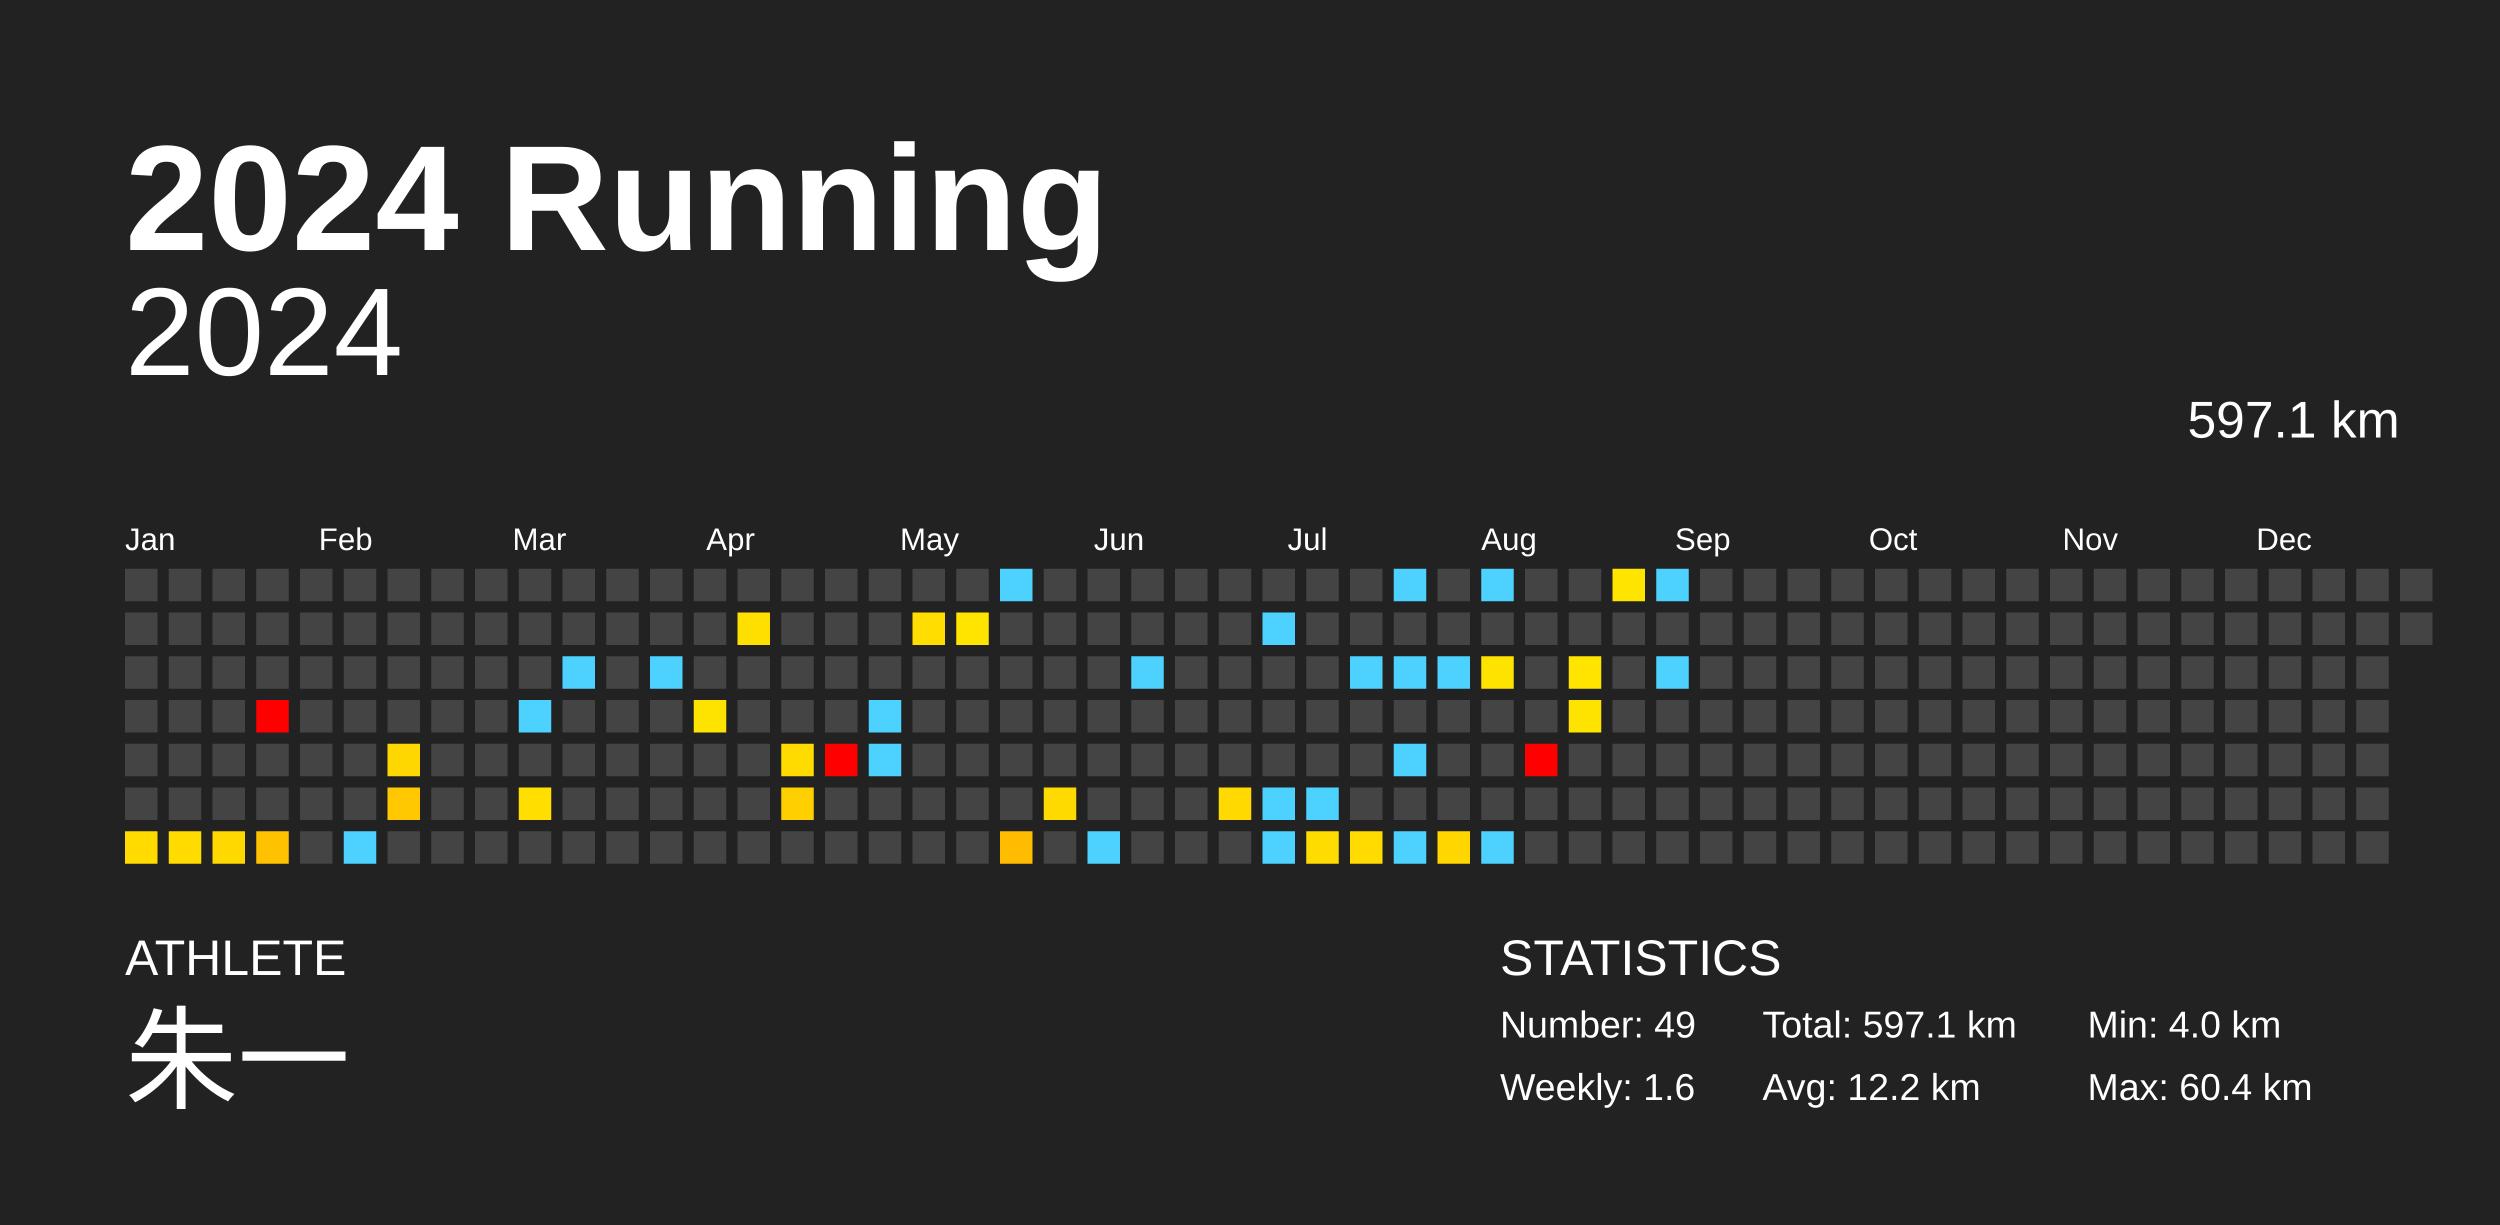
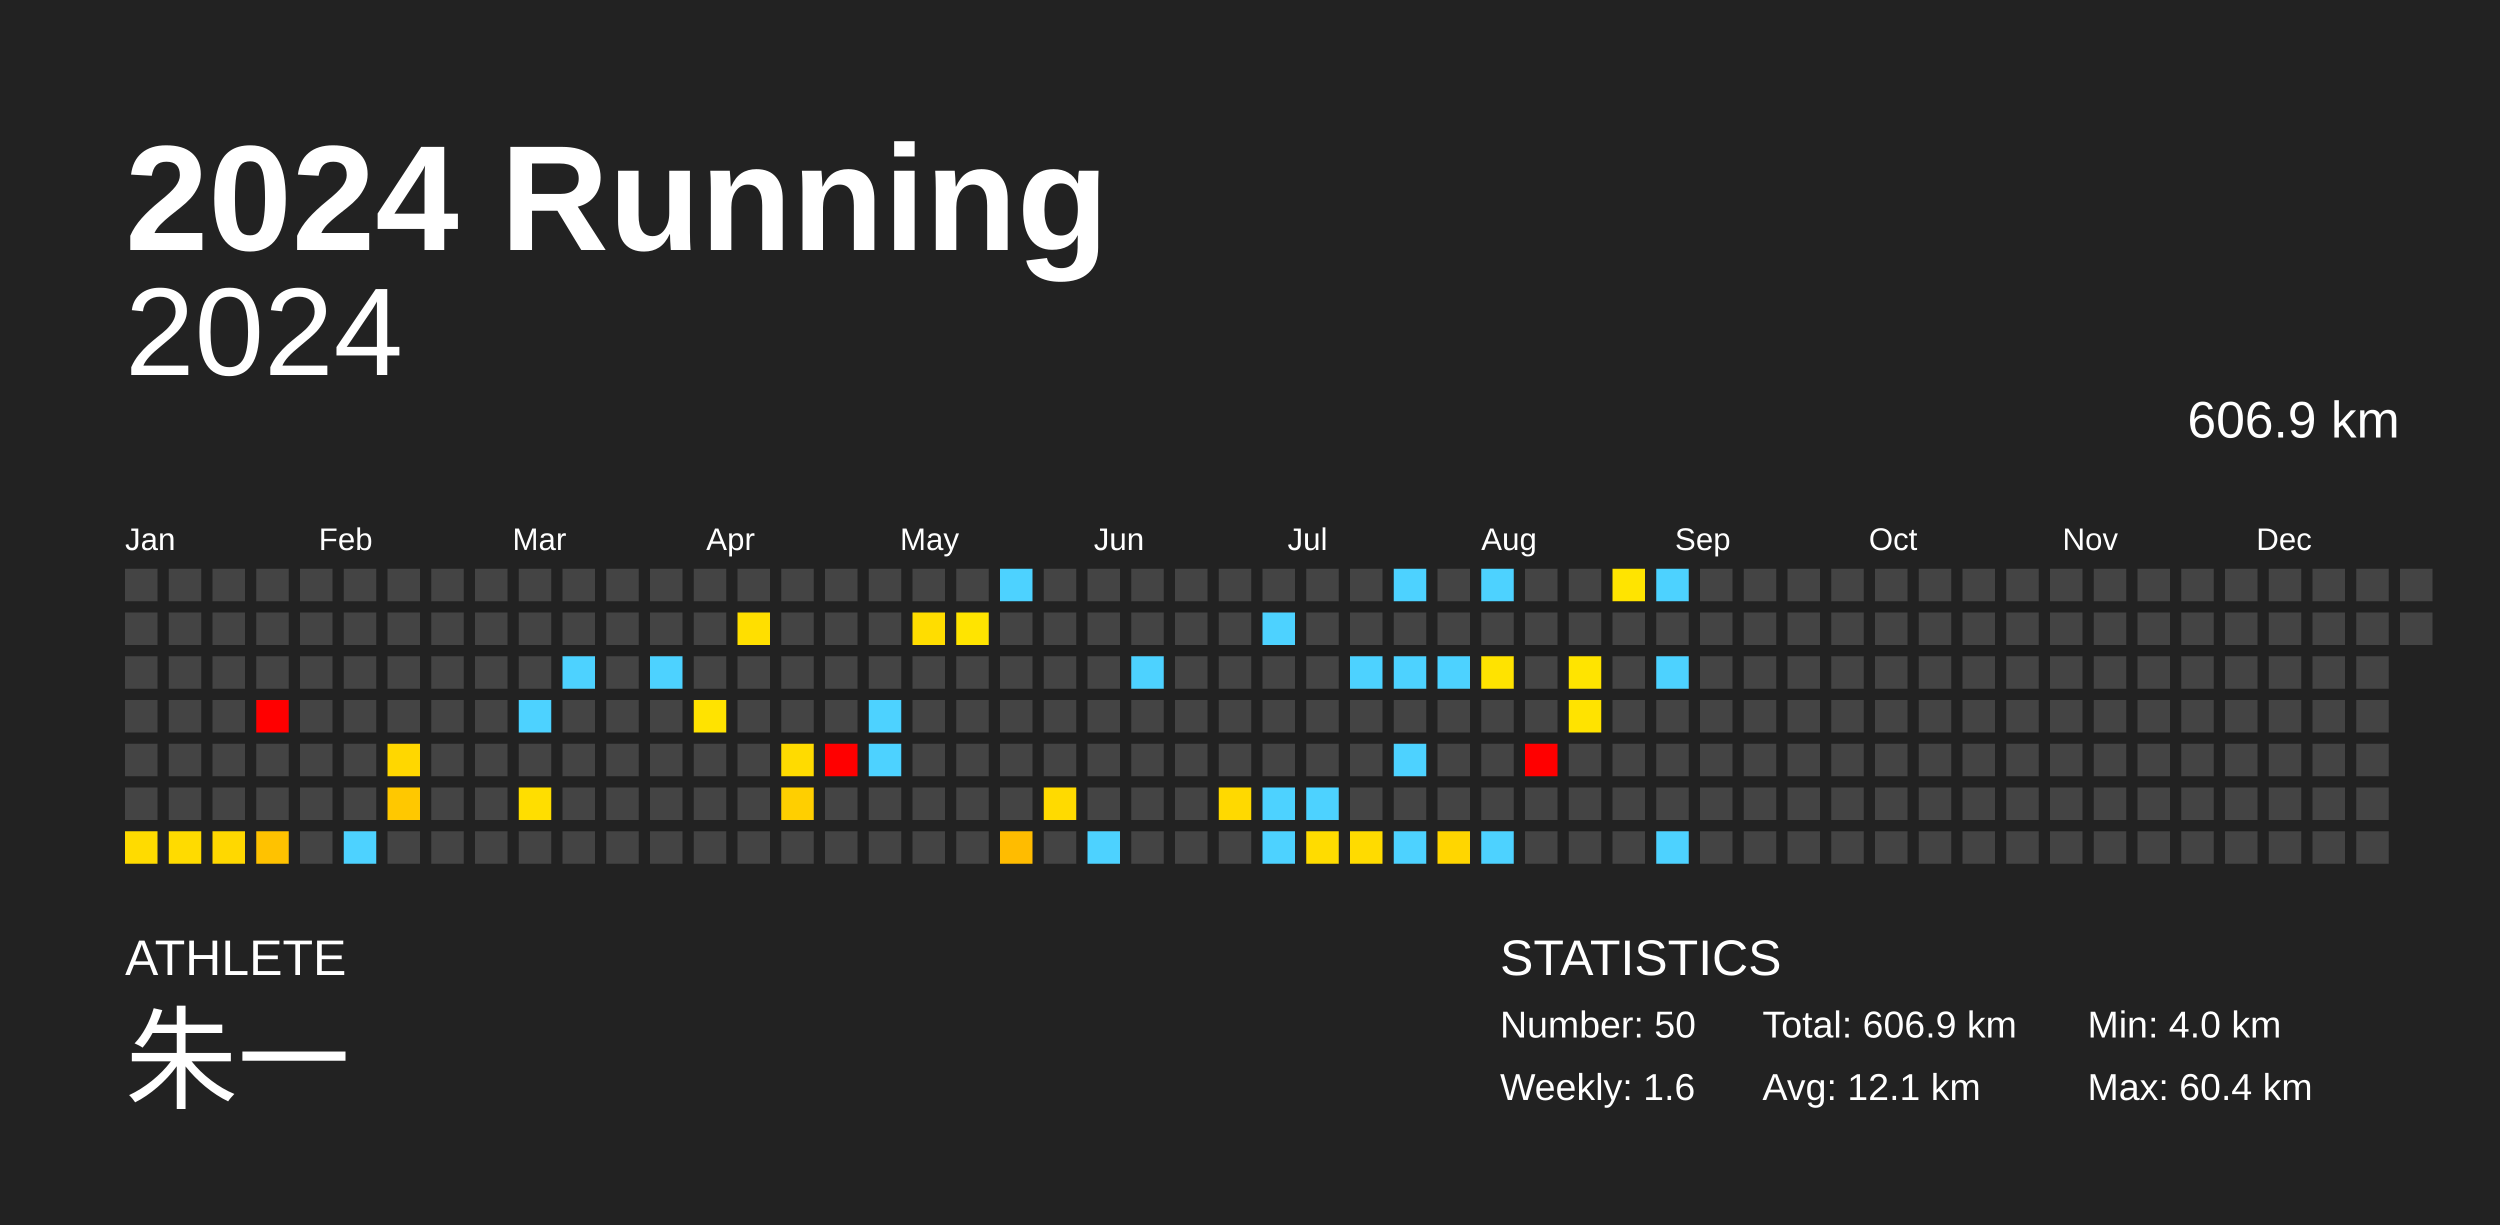
<svg xmlns="http://www.w3.org/2000/svg" baseProfile="full" height="98mm" version="1.1" viewBox="0,0,200,98" width="200mm">
  <defs />
  <rect fill="#222222" height="98" width="200" x="0" y="0" />
  <text fill="#FFFFFF" style="font-size:12px; font-family:Arial; font-weight:bold;" x="10" y="20">2024 Running</text>
  <text fill="#FFFFFF" style="font-size:4px; font-family:Arial" x="10" y="78">ATHLETE</text>
  <text fill="#FFFFFF" style="font-size:9px; font-family:Arial" x="10" y="88">朱一</text>
  <text fill="#FFFFFF" style="font-size:4px; font-family:Arial" x="120" y="78">STATISTICS</text>
-   <text fill="#FFFFFF" style="font-size:3px; font-family:Arial" x="120" y="83">Number: 49</text>
+   <text fill="#FFFFFF" style="font-size:3px; font-family:Arial" x="120" y="83">Number: 50</text>
  <text fill="#FFFFFF" style="font-size:3px; font-family:Arial" x="120" y="88">Weekly: 1.6</text>
-   <text fill="#FFFFFF" style="font-size:3px; font-family:Arial" x="141" y="83">Total: 597.1 km</text>
-   <text fill="#FFFFFF" style="font-size:3px; font-family:Arial" x="141" y="88">Avg: 12.2 km</text>
+   <text fill="#FFFFFF" style="font-size:3px; font-family:Arial" x="141" y="83">Total: 606.9 km</text>
+   <text fill="#FFFFFF" style="font-size:3px; font-family:Arial" x="141" y="88">Avg: 12.1 km</text>
  <text fill="#FFFFFF" style="font-size:3px; font-family:Arial" x="167" y="83">Min: 4.0 km</text>
  <text fill="#FFFFFF" style="font-size:3px; font-family:Arial" x="167" y="88">Max: 60.4 km</text>
  <text alignment-baseline="hanging" fill="#FFFFFF" style="font-size:10.0px; font-family:Arial;" x="10" y="30">2024</text>
-   <text alignment-baseline="hanging" fill="#FFFFFF" style="font-size:4.125px; font-family:Arial;" x="175" y="35">597.1 km</text>
+   <text alignment-baseline="hanging" fill="#FFFFFF" style="font-size:4.125px; font-family:Arial;" x="175" y="35">606.9 km</text>
  <text fill="#FFFFFF" style="font-size:2.5px; font-family:Arial" x="10.0" y="44">Jan</text>
  <text fill="#FFFFFF" style="font-size:2.5px; font-family:Arial" x="25.5" y="44">Feb</text>
  <text fill="#FFFFFF" style="font-size:2.5px; font-family:Arial" x="41.0" y="44">Mar</text>
  <text fill="#FFFFFF" style="font-size:2.5px; font-family:Arial" x="56.5" y="44">Apr</text>
  <text fill="#FFFFFF" style="font-size:2.5px; font-family:Arial" x="72.0" y="44">May</text>
  <text fill="#FFFFFF" style="font-size:2.5px; font-family:Arial" x="87.5" y="44">Jun</text>
  <text fill="#FFFFFF" style="font-size:2.5px; font-family:Arial" x="103.0" y="44">Jul</text>
  <text fill="#FFFFFF" style="font-size:2.5px; font-family:Arial" x="118.5" y="44">Aug</text>
  <text fill="#FFFFFF" style="font-size:2.5px; font-family:Arial" x="134.0" y="44">Sep</text>
  <text fill="#FFFFFF" style="font-size:2.5px; font-family:Arial" x="149.5" y="44">Oct</text>
  <text fill="#FFFFFF" style="font-size:2.5px; font-family:Arial" x="165.0" y="44">Nov</text>
  <text fill="#FFFFFF" style="font-size:2.5px; font-family:Arial" x="180.5" y="44">Dec</text>
  <rect fill="#444444" height="2.6" width="2.6" x="10.0" y="45.5" />
  <rect fill="#444444" height="2.6" width="2.6" x="10.0" y="49.0" />
  <rect fill="#444444" height="2.6" width="2.6" x="10.0" y="52.5" />
  <rect fill="#444444" height="2.6" width="2.6" x="10.0" y="56.0" />
  <rect fill="#444444" height="2.6" width="2.6" x="10.0" y="59.5" />
  <rect fill="#444444" height="2.6" width="2.6" x="10.0" y="63.0" />
  <rect fill="#ffdb00" height="2.6" width="2.6" x="10.0" y="66.5" />
  <rect fill="#444444" height="2.6" width="2.6" x="13.5" y="45.5" />
  <rect fill="#444444" height="2.6" width="2.6" x="13.5" y="49.0" />
  <rect fill="#444444" height="2.6" width="2.6" x="13.5" y="52.5" />
  <rect fill="#444444" height="2.6" width="2.6" x="13.5" y="56.0" />
  <rect fill="#444444" height="2.6" width="2.6" x="13.5" y="59.5" />
  <rect fill="#444444" height="2.6" width="2.6" x="13.5" y="63.0" />
  <rect fill="#ffdb00" height="2.6" width="2.6" x="13.5" y="66.5" />
  <rect fill="#444444" height="2.6" width="2.6" x="17.0" y="45.5" />
  <rect fill="#444444" height="2.6" width="2.6" x="17.0" y="49.0" />
  <rect fill="#444444" height="2.6" width="2.6" x="17.0" y="52.5" />
  <rect fill="#444444" height="2.6" width="2.6" x="17.0" y="56.0" />
  <rect fill="#444444" height="2.6" width="2.6" x="17.0" y="59.5" />
  <rect fill="#444444" height="2.6" width="2.6" x="17.0" y="63.0" />
  <rect fill="#ffd800" height="2.6" width="2.6" x="17.0" y="66.5" />
  <rect fill="#444444" height="2.6" width="2.6" x="20.5" y="45.5" />
  <rect fill="#444444" height="2.6" width="2.6" x="20.5" y="49.0" />
  <rect fill="#444444" height="2.6" width="2.6" x="20.5" y="52.5" />
  <rect fill="red" height="2.6" width="2.6" x="20.5" y="56.0" />
  <rect fill="#444444" height="2.6" width="2.6" x="20.5" y="59.5" />
  <rect fill="#444444" height="2.6" width="2.6" x="20.5" y="63.0" />
  <rect fill="#ffc200" height="2.6" width="2.6" x="20.5" y="66.5" />
  <rect fill="#444444" height="2.6" width="2.6" x="24.0" y="45.5" />
  <rect fill="#444444" height="2.6" width="2.6" x="24.0" y="49.0" />
  <rect fill="#444444" height="2.6" width="2.6" x="24.0" y="52.5" />
  <rect fill="#444444" height="2.6" width="2.6" x="24.0" y="56.0" />
  <rect fill="#444444" height="2.6" width="2.6" x="24.0" y="59.5" />
  <rect fill="#444444" height="2.6" width="2.6" x="24.0" y="63.0" />
  <rect fill="#444444" height="2.6" width="2.6" x="24.0" y="66.5" />
  <rect fill="#444444" height="2.6" width="2.6" x="27.5" y="45.5" />
  <rect fill="#444444" height="2.6" width="2.6" x="27.5" y="49.0" />
  <rect fill="#444444" height="2.6" width="2.6" x="27.5" y="52.5" />
  <rect fill="#444444" height="2.6" width="2.6" x="27.5" y="56.0" />
  <rect fill="#444444" height="2.6" width="2.6" x="27.5" y="59.5" />
  <rect fill="#444444" height="2.6" width="2.6" x="27.5" y="63.0" />
  <rect fill="#4dd2ff" height="2.6" width="2.6" x="27.5" y="66.5" />
  <rect fill="#444444" height="2.6" width="2.6" x="31.0" y="45.5" />
  <rect fill="#444444" height="2.6" width="2.6" x="31.0" y="49.0" />
  <rect fill="#444444" height="2.6" width="2.6" x="31.0" y="52.5" />
  <rect fill="#444444" height="2.6" width="2.6" x="31.0" y="56.0" />
  <rect fill="#ffd700" height="2.6" width="2.6" x="31.0" y="59.5" />
  <rect fill="#ffc800" height="2.6" width="2.6" x="31.0" y="63.0" />
  <rect fill="#444444" height="2.6" width="2.6" x="31.0" y="66.5" />
  <rect fill="#444444" height="2.6" width="2.6" x="34.5" y="45.5" />
  <rect fill="#444444" height="2.6" width="2.6" x="34.5" y="49.0" />
  <rect fill="#444444" height="2.6" width="2.6" x="34.5" y="52.5" />
  <rect fill="#444444" height="2.6" width="2.6" x="34.5" y="56.0" />
  <rect fill="#444444" height="2.6" width="2.6" x="34.5" y="59.5" />
  <rect fill="#444444" height="2.6" width="2.6" x="34.5" y="63.0" />
  <rect fill="#444444" height="2.6" width="2.6" x="34.5" y="66.5" />
  <rect fill="#444444" height="2.6" width="2.6" x="38.0" y="45.5" />
  <rect fill="#444444" height="2.6" width="2.6" x="38.0" y="49.0" />
  <rect fill="#444444" height="2.6" width="2.6" x="38.0" y="52.5" />
  <rect fill="#444444" height="2.6" width="2.6" x="38.0" y="56.0" />
  <rect fill="#444444" height="2.6" width="2.6" x="38.0" y="59.5" />
  <rect fill="#444444" height="2.6" width="2.6" x="38.0" y="63.0" />
  <rect fill="#444444" height="2.6" width="2.6" x="38.0" y="66.5" />
  <rect fill="#444444" height="2.6" width="2.6" x="41.5" y="45.5" />
  <rect fill="#444444" height="2.6" width="2.6" x="41.5" y="49.0" />
  <rect fill="#444444" height="2.6" width="2.6" x="41.5" y="52.5" />
  <rect fill="#4dd2ff" height="2.6" width="2.6" x="41.5" y="56.0" />
  <rect fill="#444444" height="2.6" width="2.6" x="41.5" y="59.5" />
  <rect fill="#ffde00" height="2.6" width="2.6" x="41.5" y="63.0" />
  <rect fill="#444444" height="2.6" width="2.6" x="41.5" y="66.5" />
  <rect fill="#444444" height="2.6" width="2.6" x="45.0" y="45.5" />
  <rect fill="#444444" height="2.6" width="2.6" x="45.0" y="49.0" />
  <rect fill="#4dd2ff" height="2.6" width="2.6" x="45.0" y="52.5" />
  <rect fill="#444444" height="2.6" width="2.6" x="45.0" y="56.0" />
  <rect fill="#444444" height="2.6" width="2.6" x="45.0" y="59.5" />
  <rect fill="#444444" height="2.6" width="2.6" x="45.0" y="63.0" />
  <rect fill="#444444" height="2.6" width="2.6" x="45.0" y="66.5" />
  <rect fill="#444444" height="2.6" width="2.6" x="48.5" y="45.5" />
  <rect fill="#444444" height="2.6" width="2.6" x="48.5" y="49.0" />
  <rect fill="#444444" height="2.6" width="2.6" x="48.5" y="52.5" />
  <rect fill="#444444" height="2.6" width="2.6" x="48.5" y="56.0" />
  <rect fill="#444444" height="2.6" width="2.6" x="48.5" y="59.5" />
  <rect fill="#444444" height="2.6" width="2.6" x="48.5" y="63.0" />
  <rect fill="#444444" height="2.6" width="2.6" x="48.5" y="66.5" />
  <rect fill="#444444" height="2.6" width="2.6" x="52.0" y="45.5" />
  <rect fill="#444444" height="2.6" width="2.6" x="52.0" y="49.0" />
  <rect fill="#4dd2ff" height="2.6" width="2.6" x="52.0" y="52.5" />
  <rect fill="#444444" height="2.6" width="2.6" x="52.0" y="56.0" />
  <rect fill="#444444" height="2.6" width="2.6" x="52.0" y="59.5" />
  <rect fill="#444444" height="2.6" width="2.6" x="52.0" y="63.0" />
  <rect fill="#444444" height="2.6" width="2.6" x="52.0" y="66.5" />
  <rect fill="#444444" height="2.6" width="2.6" x="55.5" y="45.5" />
  <rect fill="#444444" height="2.6" width="2.6" x="55.5" y="49.0" />
  <rect fill="#444444" height="2.6" width="2.6" x="55.5" y="52.5" />
  <rect fill="#ffe300" height="2.6" width="2.6" x="55.5" y="56.0" />
  <rect fill="#444444" height="2.6" width="2.6" x="55.5" y="59.5" />
  <rect fill="#444444" height="2.6" width="2.6" x="55.5" y="63.0" />
  <rect fill="#444444" height="2.6" width="2.6" x="55.5" y="66.5" />
  <rect fill="#444444" height="2.6" width="2.6" x="59.0" y="45.5" />
  <rect fill="#ffdf00" height="2.6" width="2.6" x="59.0" y="49.0" />
  <rect fill="#444444" height="2.6" width="2.6" x="59.0" y="52.5" />
  <rect fill="#444444" height="2.6" width="2.6" x="59.0" y="56.0" />
  <rect fill="#444444" height="2.6" width="2.6" x="59.0" y="59.5" />
  <rect fill="#444444" height="2.6" width="2.6" x="59.0" y="63.0" />
  <rect fill="#444444" height="2.6" width="2.6" x="59.0" y="66.5" />
  <rect fill="#444444" height="2.6" width="2.6" x="62.5" y="45.5" />
  <rect fill="#444444" height="2.6" width="2.6" x="62.5" y="49.0" />
  <rect fill="#444444" height="2.6" width="2.6" x="62.5" y="52.5" />
  <rect fill="#444444" height="2.6" width="2.6" x="62.5" y="56.0" />
  <rect fill="#ffdb00" height="2.6" width="2.6" x="62.5" y="59.5" />
  <rect fill="#ffcf00" height="2.6" width="2.6" x="62.5" y="63.0" />
  <rect fill="#444444" height="2.6" width="2.6" x="62.5" y="66.5" />
  <rect fill="#444444" height="2.6" width="2.6" x="66.0" y="45.5" />
  <rect fill="#444444" height="2.6" width="2.6" x="66.0" y="49.0" />
  <rect fill="#444444" height="2.6" width="2.6" x="66.0" y="52.5" />
  <rect fill="#444444" height="2.6" width="2.6" x="66.0" y="56.0" />
  <rect fill="red" height="2.6" width="2.6" x="66.0" y="59.5" />
  <rect fill="#444444" height="2.6" width="2.6" x="66.0" y="63.0" />
  <rect fill="#444444" height="2.6" width="2.6" x="66.0" y="66.5" />
  <rect fill="#444444" height="2.6" width="2.6" x="69.5" y="45.5" />
  <rect fill="#444444" height="2.6" width="2.6" x="69.5" y="49.0" />
  <rect fill="#444444" height="2.6" width="2.6" x="69.5" y="52.5" />
  <rect fill="#4dd2ff" height="2.6" width="2.6" x="69.5" y="56.0" />
  <rect fill="#4dd2ff" height="2.6" width="2.6" x="69.5" y="59.5" />
  <rect fill="#444444" height="2.6" width="2.6" x="69.5" y="63.0" />
  <rect fill="#444444" height="2.6" width="2.6" x="69.5" y="66.5" />
  <rect fill="#444444" height="2.6" width="2.6" x="73.0" y="45.5" />
  <rect fill="#ffdd00" height="2.6" width="2.6" x="73.0" y="49.0" />
  <rect fill="#444444" height="2.6" width="2.6" x="73.0" y="52.5" />
  <rect fill="#444444" height="2.6" width="2.6" x="73.0" y="56.0" />
  <rect fill="#444444" height="2.6" width="2.6" x="73.0" y="59.5" />
  <rect fill="#444444" height="2.6" width="2.6" x="73.0" y="63.0" />
  <rect fill="#444444" height="2.6" width="2.6" x="73.0" y="66.5" />
  <rect fill="#444444" height="2.6" width="2.6" x="76.5" y="45.5" />
  <rect fill="#ffe400" height="2.6" width="2.6" x="76.5" y="49.0" />
  <rect fill="#444444" height="2.6" width="2.6" x="76.5" y="52.5" />
  <rect fill="#444444" height="2.6" width="2.6" x="76.5" y="56.0" />
  <rect fill="#444444" height="2.6" width="2.6" x="76.5" y="59.5" />
  <rect fill="#444444" height="2.6" width="2.6" x="76.5" y="63.0" />
  <rect fill="#444444" height="2.6" width="2.6" x="76.5" y="66.5" />
  <rect fill="#4dd2ff" height="2.6" width="2.6" x="80.0" y="45.5" />
  <rect fill="#444444" height="2.6" width="2.6" x="80.0" y="49.0" />
  <rect fill="#444444" height="2.6" width="2.6" x="80.0" y="52.5" />
  <rect fill="#444444" height="2.6" width="2.6" x="80.0" y="56.0" />
  <rect fill="#444444" height="2.6" width="2.6" x="80.0" y="59.5" />
  <rect fill="#444444" height="2.6" width="2.6" x="80.0" y="63.0" />
  <rect fill="#ffbc00" height="2.6" width="2.6" x="80.0" y="66.5" />
  <rect fill="#444444" height="2.6" width="2.6" x="83.5" y="45.5" />
  <rect fill="#444444" height="2.6" width="2.6" x="83.5" y="49.0" />
  <rect fill="#444444" height="2.6" width="2.6" x="83.5" y="52.5" />
  <rect fill="#444444" height="2.6" width="2.6" x="83.5" y="56.0" />
  <rect fill="#444444" height="2.6" width="2.6" x="83.5" y="59.5" />
  <rect fill="#ffda00" height="2.6" width="2.6" x="83.5" y="63.0" />
  <rect fill="#444444" height="2.6" width="2.6" x="83.5" y="66.5" />
  <rect fill="#444444" height="2.6" width="2.6" x="87.0" y="45.5" />
  <rect fill="#444444" height="2.6" width="2.6" x="87.0" y="49.0" />
  <rect fill="#444444" height="2.6" width="2.6" x="87.0" y="52.5" />
  <rect fill="#444444" height="2.6" width="2.6" x="87.0" y="56.0" />
  <rect fill="#444444" height="2.6" width="2.6" x="87.0" y="59.5" />
  <rect fill="#444444" height="2.6" width="2.6" x="87.0" y="63.0" />
  <rect fill="#4dd2ff" height="2.6" width="2.6" x="87.0" y="66.5" />
  <rect fill="#444444" height="2.6" width="2.6" x="90.5" y="45.5" />
  <rect fill="#444444" height="2.6" width="2.6" x="90.5" y="49.0" />
  <rect fill="#4dd2ff" height="2.6" width="2.6" x="90.5" y="52.5" />
  <rect fill="#444444" height="2.6" width="2.6" x="90.5" y="56.0" />
  <rect fill="#444444" height="2.6" width="2.6" x="90.5" y="59.5" />
  <rect fill="#444444" height="2.6" width="2.6" x="90.5" y="63.0" />
  <rect fill="#444444" height="2.6" width="2.6" x="90.5" y="66.5" />
  <rect fill="#444444" height="2.6" width="2.6" x="94.0" y="45.5" />
  <rect fill="#444444" height="2.6" width="2.6" x="94.0" y="49.0" />
  <rect fill="#444444" height="2.6" width="2.6" x="94.0" y="52.5" />
  <rect fill="#444444" height="2.6" width="2.6" x="94.0" y="56.0" />
  <rect fill="#444444" height="2.6" width="2.6" x="94.0" y="59.5" />
  <rect fill="#444444" height="2.6" width="2.6" x="94.0" y="63.0" />
  <rect fill="#444444" height="2.6" width="2.6" x="94.0" y="66.5" />
  <rect fill="#444444" height="2.6" width="2.6" x="97.5" y="45.5" />
  <rect fill="#444444" height="2.6" width="2.6" x="97.5" y="49.0" />
  <rect fill="#444444" height="2.6" width="2.6" x="97.5" y="52.5" />
  <rect fill="#444444" height="2.6" width="2.6" x="97.5" y="56.0" />
  <rect fill="#444444" height="2.6" width="2.6" x="97.5" y="59.5" />
  <rect fill="#ffd900" height="2.6" width="2.6" x="97.5" y="63.0" />
  <rect fill="#444444" height="2.6" width="2.6" x="97.5" y="66.5" />
  <rect fill="#444444" height="2.6" width="2.6" x="101.0" y="45.5" />
  <rect fill="#4dd2ff" height="2.6" width="2.6" x="101.0" y="49.0" />
  <rect fill="#444444" height="2.6" width="2.6" x="101.0" y="52.5" />
  <rect fill="#444444" height="2.6" width="2.6" x="101.0" y="56.0" />
  <rect fill="#444444" height="2.6" width="2.6" x="101.0" y="59.5" />
  <rect fill="#4dd2ff" height="2.6" width="2.6" x="101.0" y="63.0" />
  <rect fill="#4dd2ff" height="2.6" width="2.6" x="101.0" y="66.5" />
  <rect fill="#444444" height="2.6" width="2.6" x="104.5" y="45.5" />
  <rect fill="#444444" height="2.6" width="2.6" x="104.5" y="49.0" />
  <rect fill="#444444" height="2.6" width="2.6" x="104.5" y="52.5" />
  <rect fill="#444444" height="2.6" width="2.6" x="104.5" y="56.0" />
  <rect fill="#444444" height="2.6" width="2.6" x="104.5" y="59.5" />
  <rect fill="#4dd2ff" height="2.6" width="2.6" x="104.5" y="63.0" />
  <rect fill="#ffdc00" height="2.6" width="2.6" x="104.5" y="66.5" />
  <rect fill="#444444" height="2.6" width="2.6" x="108.0" y="45.5" />
  <rect fill="#444444" height="2.6" width="2.6" x="108.0" y="49.0" />
  <rect fill="#4dd2ff" height="2.6" width="2.6" x="108.0" y="52.5" />
  <rect fill="#444444" height="2.6" width="2.6" x="108.0" y="56.0" />
  <rect fill="#444444" height="2.6" width="2.6" x="108.0" y="59.5" />
  <rect fill="#444444" height="2.6" width="2.6" x="108.0" y="63.0" />
  <rect fill="#ffdb00" height="2.6" width="2.6" x="108.0" y="66.5" />
  <rect fill="#4dd2ff" height="2.6" width="2.6" x="111.5" y="45.5" />
  <rect fill="#444444" height="2.6" width="2.6" x="111.5" y="49.0" />
  <rect fill="#4dd2ff" height="2.6" width="2.6" x="111.5" y="52.5" />
  <rect fill="#444444" height="2.6" width="2.6" x="111.5" y="56.0" />
  <rect fill="#4dd2ff" height="2.6" width="2.6" x="111.5" y="59.5" />
  <rect fill="#444444" height="2.6" width="2.6" x="111.5" y="63.0" />
  <rect fill="#4dd2ff" height="2.6" width="2.6" x="111.5" y="66.5" />
  <rect fill="#444444" height="2.6" width="2.6" x="115.0" y="45.5" />
  <rect fill="#444444" height="2.6" width="2.6" x="115.0" y="49.0" />
  <rect fill="#4dd2ff" height="2.6" width="2.6" x="115.0" y="52.5" />
  <rect fill="#444444" height="2.6" width="2.6" x="115.0" y="56.0" />
  <rect fill="#444444" height="2.6" width="2.6" x="115.0" y="59.5" />
  <rect fill="#444444" height="2.6" width="2.6" x="115.0" y="63.0" />
  <rect fill="#ffd600" height="2.6" width="2.6" x="115.0" y="66.5" />
  <rect fill="#4dd2ff" height="2.6" width="2.6" x="118.5" y="45.5" />
  <rect fill="#444444" height="2.6" width="2.6" x="118.5" y="49.0" />
  <rect fill="#ffe300" height="2.6" width="2.6" x="118.5" y="52.5" />
  <rect fill="#444444" height="2.6" width="2.6" x="118.5" y="56.0" />
  <rect fill="#444444" height="2.6" width="2.6" x="118.5" y="59.5" />
  <rect fill="#444444" height="2.6" width="2.6" x="118.5" y="63.0" />
  <rect fill="#4dd2ff" height="2.6" width="2.6" x="118.5" y="66.5" />
  <rect fill="#444444" height="2.6" width="2.6" x="122.0" y="45.5" />
  <rect fill="#444444" height="2.6" width="2.6" x="122.0" y="49.0" />
  <rect fill="#444444" height="2.6" width="2.6" x="122.0" y="52.5" />
  <rect fill="#444444" height="2.6" width="2.6" x="122.0" y="56.0" />
  <rect fill="red" height="2.6" width="2.6" x="122.0" y="59.5" />
  <rect fill="#444444" height="2.6" width="2.6" x="122.0" y="63.0" />
  <rect fill="#444444" height="2.6" width="2.6" x="122.0" y="66.5" />
  <rect fill="#444444" height="2.6" width="2.6" x="125.5" y="45.5" />
  <rect fill="#444444" height="2.6" width="2.6" x="125.5" y="49.0" />
  <rect fill="#ffe400" height="2.6" width="2.6" x="125.5" y="52.5" />
  <rect fill="#ffe300" height="2.6" width="2.6" x="125.5" y="56.0" />
  <rect fill="#444444" height="2.6" width="2.6" x="125.5" y="59.5" />
  <rect fill="#444444" height="2.6" width="2.6" x="125.5" y="63.0" />
  <rect fill="#444444" height="2.6" width="2.6" x="125.5" y="66.5" />
  <rect fill="#ffe400" height="2.6" width="2.6" x="129.0" y="45.5" />
  <rect fill="#444444" height="2.6" width="2.6" x="129.0" y="49.0" />
  <rect fill="#444444" height="2.6" width="2.6" x="129.0" y="52.5" />
  <rect fill="#444444" height="2.6" width="2.6" x="129.0" y="56.0" />
  <rect fill="#444444" height="2.6" width="2.6" x="129.0" y="59.5" />
  <rect fill="#444444" height="2.6" width="2.6" x="129.0" y="63.0" />
  <rect fill="#444444" height="2.6" width="2.6" x="129.0" y="66.5" />
  <rect fill="#4dd2ff" height="2.6" width="2.6" x="132.5" y="45.5" />
  <rect fill="#444444" height="2.6" width="2.6" x="132.5" y="49.0" />
  <rect fill="#4dd2ff" height="2.6" width="2.6" x="132.5" y="52.5" />
  <rect fill="#444444" height="2.6" width="2.6" x="132.5" y="56.0" />
  <rect fill="#444444" height="2.6" width="2.6" x="132.5" y="59.5" />
  <rect fill="#444444" height="2.6" width="2.6" x="132.5" y="63.0" />
-   <rect fill="#444444" height="2.6" width="2.6" x="132.5" y="66.5" />
+   <rect fill="#4dd2ff" height="2.6" width="2.6" x="132.5" y="66.5" />
  <rect fill="#444444" height="2.6" width="2.6" x="136.0" y="45.5" />
  <rect fill="#444444" height="2.6" width="2.6" x="136.0" y="49.0" />
  <rect fill="#444444" height="2.6" width="2.6" x="136.0" y="52.5" />
  <rect fill="#444444" height="2.6" width="2.6" x="136.0" y="56.0" />
  <rect fill="#444444" height="2.6" width="2.6" x="136.0" y="59.5" />
  <rect fill="#444444" height="2.6" width="2.6" x="136.0" y="63.0" />
  <rect fill="#444444" height="2.6" width="2.6" x="136.0" y="66.5" />
  <rect fill="#444444" height="2.6" width="2.6" x="139.5" y="45.5" />
  <rect fill="#444444" height="2.6" width="2.6" x="139.5" y="49.0" />
  <rect fill="#444444" height="2.6" width="2.6" x="139.5" y="52.5" />
  <rect fill="#444444" height="2.6" width="2.6" x="139.5" y="56.0" />
  <rect fill="#444444" height="2.6" width="2.6" x="139.5" y="59.5" />
  <rect fill="#444444" height="2.6" width="2.6" x="139.5" y="63.0" />
  <rect fill="#444444" height="2.6" width="2.6" x="139.5" y="66.5" />
  <rect fill="#444444" height="2.6" width="2.6" x="143.0" y="45.5" />
  <rect fill="#444444" height="2.6" width="2.6" x="143.0" y="49.0" />
  <rect fill="#444444" height="2.6" width="2.6" x="143.0" y="52.5" />
  <rect fill="#444444" height="2.6" width="2.6" x="143.0" y="56.0" />
  <rect fill="#444444" height="2.6" width="2.6" x="143.0" y="59.5" />
  <rect fill="#444444" height="2.6" width="2.6" x="143.0" y="63.0" />
  <rect fill="#444444" height="2.6" width="2.6" x="143.0" y="66.5" />
  <rect fill="#444444" height="2.6" width="2.6" x="146.5" y="45.5" />
  <rect fill="#444444" height="2.6" width="2.6" x="146.5" y="49.0" />
  <rect fill="#444444" height="2.6" width="2.6" x="146.5" y="52.5" />
  <rect fill="#444444" height="2.6" width="2.6" x="146.5" y="56.0" />
  <rect fill="#444444" height="2.6" width="2.6" x="146.5" y="59.5" />
  <rect fill="#444444" height="2.6" width="2.6" x="146.5" y="63.0" />
  <rect fill="#444444" height="2.6" width="2.6" x="146.5" y="66.5" />
  <rect fill="#444444" height="2.6" width="2.6" x="150.0" y="45.5" />
  <rect fill="#444444" height="2.6" width="2.6" x="150.0" y="49.0" />
  <rect fill="#444444" height="2.6" width="2.6" x="150.0" y="52.5" />
  <rect fill="#444444" height="2.6" width="2.6" x="150.0" y="56.0" />
  <rect fill="#444444" height="2.6" width="2.6" x="150.0" y="59.5" />
  <rect fill="#444444" height="2.6" width="2.6" x="150.0" y="63.0" />
  <rect fill="#444444" height="2.6" width="2.6" x="150.0" y="66.5" />
  <rect fill="#444444" height="2.6" width="2.6" x="153.5" y="45.5" />
  <rect fill="#444444" height="2.6" width="2.6" x="153.5" y="49.0" />
  <rect fill="#444444" height="2.6" width="2.6" x="153.5" y="52.5" />
  <rect fill="#444444" height="2.6" width="2.6" x="153.5" y="56.0" />
  <rect fill="#444444" height="2.6" width="2.6" x="153.5" y="59.5" />
  <rect fill="#444444" height="2.6" width="2.6" x="153.5" y="63.0" />
  <rect fill="#444444" height="2.6" width="2.6" x="153.5" y="66.5" />
  <rect fill="#444444" height="2.6" width="2.6" x="157.0" y="45.5" />
  <rect fill="#444444" height="2.6" width="2.6" x="157.0" y="49.0" />
  <rect fill="#444444" height="2.6" width="2.6" x="157.0" y="52.5" />
  <rect fill="#444444" height="2.6" width="2.6" x="157.0" y="56.0" />
  <rect fill="#444444" height="2.6" width="2.6" x="157.0" y="59.5" />
  <rect fill="#444444" height="2.6" width="2.6" x="157.0" y="63.0" />
  <rect fill="#444444" height="2.6" width="2.6" x="157.0" y="66.5" />
  <rect fill="#444444" height="2.6" width="2.6" x="160.5" y="45.5" />
  <rect fill="#444444" height="2.6" width="2.6" x="160.5" y="49.0" />
  <rect fill="#444444" height="2.6" width="2.6" x="160.5" y="52.5" />
  <rect fill="#444444" height="2.6" width="2.6" x="160.5" y="56.0" />
  <rect fill="#444444" height="2.6" width="2.6" x="160.5" y="59.5" />
  <rect fill="#444444" height="2.6" width="2.6" x="160.5" y="63.0" />
  <rect fill="#444444" height="2.6" width="2.6" x="160.5" y="66.5" />
  <rect fill="#444444" height="2.6" width="2.6" x="164.0" y="45.5" />
  <rect fill="#444444" height="2.6" width="2.6" x="164.0" y="49.0" />
  <rect fill="#444444" height="2.6" width="2.6" x="164.0" y="52.5" />
  <rect fill="#444444" height="2.6" width="2.6" x="164.0" y="56.0" />
  <rect fill="#444444" height="2.6" width="2.6" x="164.0" y="59.5" />
  <rect fill="#444444" height="2.6" width="2.6" x="164.0" y="63.0" />
  <rect fill="#444444" height="2.6" width="2.6" x="164.0" y="66.5" />
  <rect fill="#444444" height="2.6" width="2.6" x="167.5" y="45.5" />
  <rect fill="#444444" height="2.6" width="2.6" x="167.5" y="49.0" />
  <rect fill="#444444" height="2.6" width="2.6" x="167.5" y="52.5" />
  <rect fill="#444444" height="2.6" width="2.6" x="167.5" y="56.0" />
  <rect fill="#444444" height="2.6" width="2.6" x="167.5" y="59.5" />
  <rect fill="#444444" height="2.6" width="2.6" x="167.5" y="63.0" />
  <rect fill="#444444" height="2.6" width="2.6" x="167.5" y="66.5" />
  <rect fill="#444444" height="2.6" width="2.6" x="171.0" y="45.5" />
  <rect fill="#444444" height="2.6" width="2.6" x="171.0" y="49.0" />
  <rect fill="#444444" height="2.6" width="2.6" x="171.0" y="52.5" />
  <rect fill="#444444" height="2.6" width="2.6" x="171.0" y="56.0" />
  <rect fill="#444444" height="2.6" width="2.6" x="171.0" y="59.5" />
  <rect fill="#444444" height="2.6" width="2.6" x="171.0" y="63.0" />
  <rect fill="#444444" height="2.6" width="2.6" x="171.0" y="66.5" />
  <rect fill="#444444" height="2.6" width="2.6" x="174.5" y="45.5" />
  <rect fill="#444444" height="2.6" width="2.6" x="174.5" y="49.0" />
  <rect fill="#444444" height="2.6" width="2.6" x="174.5" y="52.5" />
  <rect fill="#444444" height="2.6" width="2.6" x="174.5" y="56.0" />
  <rect fill="#444444" height="2.6" width="2.6" x="174.5" y="59.5" />
  <rect fill="#444444" height="2.6" width="2.6" x="174.5" y="63.0" />
  <rect fill="#444444" height="2.6" width="2.6" x="174.5" y="66.5" />
  <rect fill="#444444" height="2.6" width="2.6" x="178.0" y="45.5" />
  <rect fill="#444444" height="2.6" width="2.6" x="178.0" y="49.0" />
  <rect fill="#444444" height="2.6" width="2.6" x="178.0" y="52.5" />
  <rect fill="#444444" height="2.6" width="2.6" x="178.0" y="56.0" />
  <rect fill="#444444" height="2.6" width="2.6" x="178.0" y="59.5" />
  <rect fill="#444444" height="2.6" width="2.6" x="178.0" y="63.0" />
  <rect fill="#444444" height="2.6" width="2.6" x="178.0" y="66.5" />
  <rect fill="#444444" height="2.6" width="2.6" x="181.5" y="45.5" />
  <rect fill="#444444" height="2.6" width="2.6" x="181.5" y="49.0" />
  <rect fill="#444444" height="2.6" width="2.6" x="181.5" y="52.5" />
  <rect fill="#444444" height="2.6" width="2.6" x="181.5" y="56.0" />
  <rect fill="#444444" height="2.6" width="2.6" x="181.5" y="59.5" />
  <rect fill="#444444" height="2.6" width="2.6" x="181.5" y="63.0" />
  <rect fill="#444444" height="2.6" width="2.6" x="181.5" y="66.5" />
  <rect fill="#444444" height="2.6" width="2.6" x="185.0" y="45.5" />
  <rect fill="#444444" height="2.6" width="2.6" x="185.0" y="49.0" />
  <rect fill="#444444" height="2.6" width="2.6" x="185.0" y="52.5" />
  <rect fill="#444444" height="2.6" width="2.6" x="185.0" y="56.0" />
  <rect fill="#444444" height="2.6" width="2.6" x="185.0" y="59.5" />
  <rect fill="#444444" height="2.6" width="2.6" x="185.0" y="63.0" />
  <rect fill="#444444" height="2.6" width="2.6" x="185.0" y="66.5" />
  <rect fill="#444444" height="2.6" width="2.6" x="188.5" y="45.5" />
  <rect fill="#444444" height="2.6" width="2.6" x="188.5" y="49.0" />
  <rect fill="#444444" height="2.6" width="2.6" x="188.5" y="52.5" />
  <rect fill="#444444" height="2.6" width="2.6" x="188.5" y="56.0" />
  <rect fill="#444444" height="2.6" width="2.6" x="188.5" y="59.5" />
  <rect fill="#444444" height="2.6" width="2.6" x="188.5" y="63.0" />
  <rect fill="#444444" height="2.6" width="2.6" x="188.5" y="66.5" />
  <rect fill="#444444" height="2.6" width="2.6" x="192.0" y="45.5" />
  <rect fill="#444444" height="2.6" width="2.6" x="192.0" y="49.0" />
</svg>
